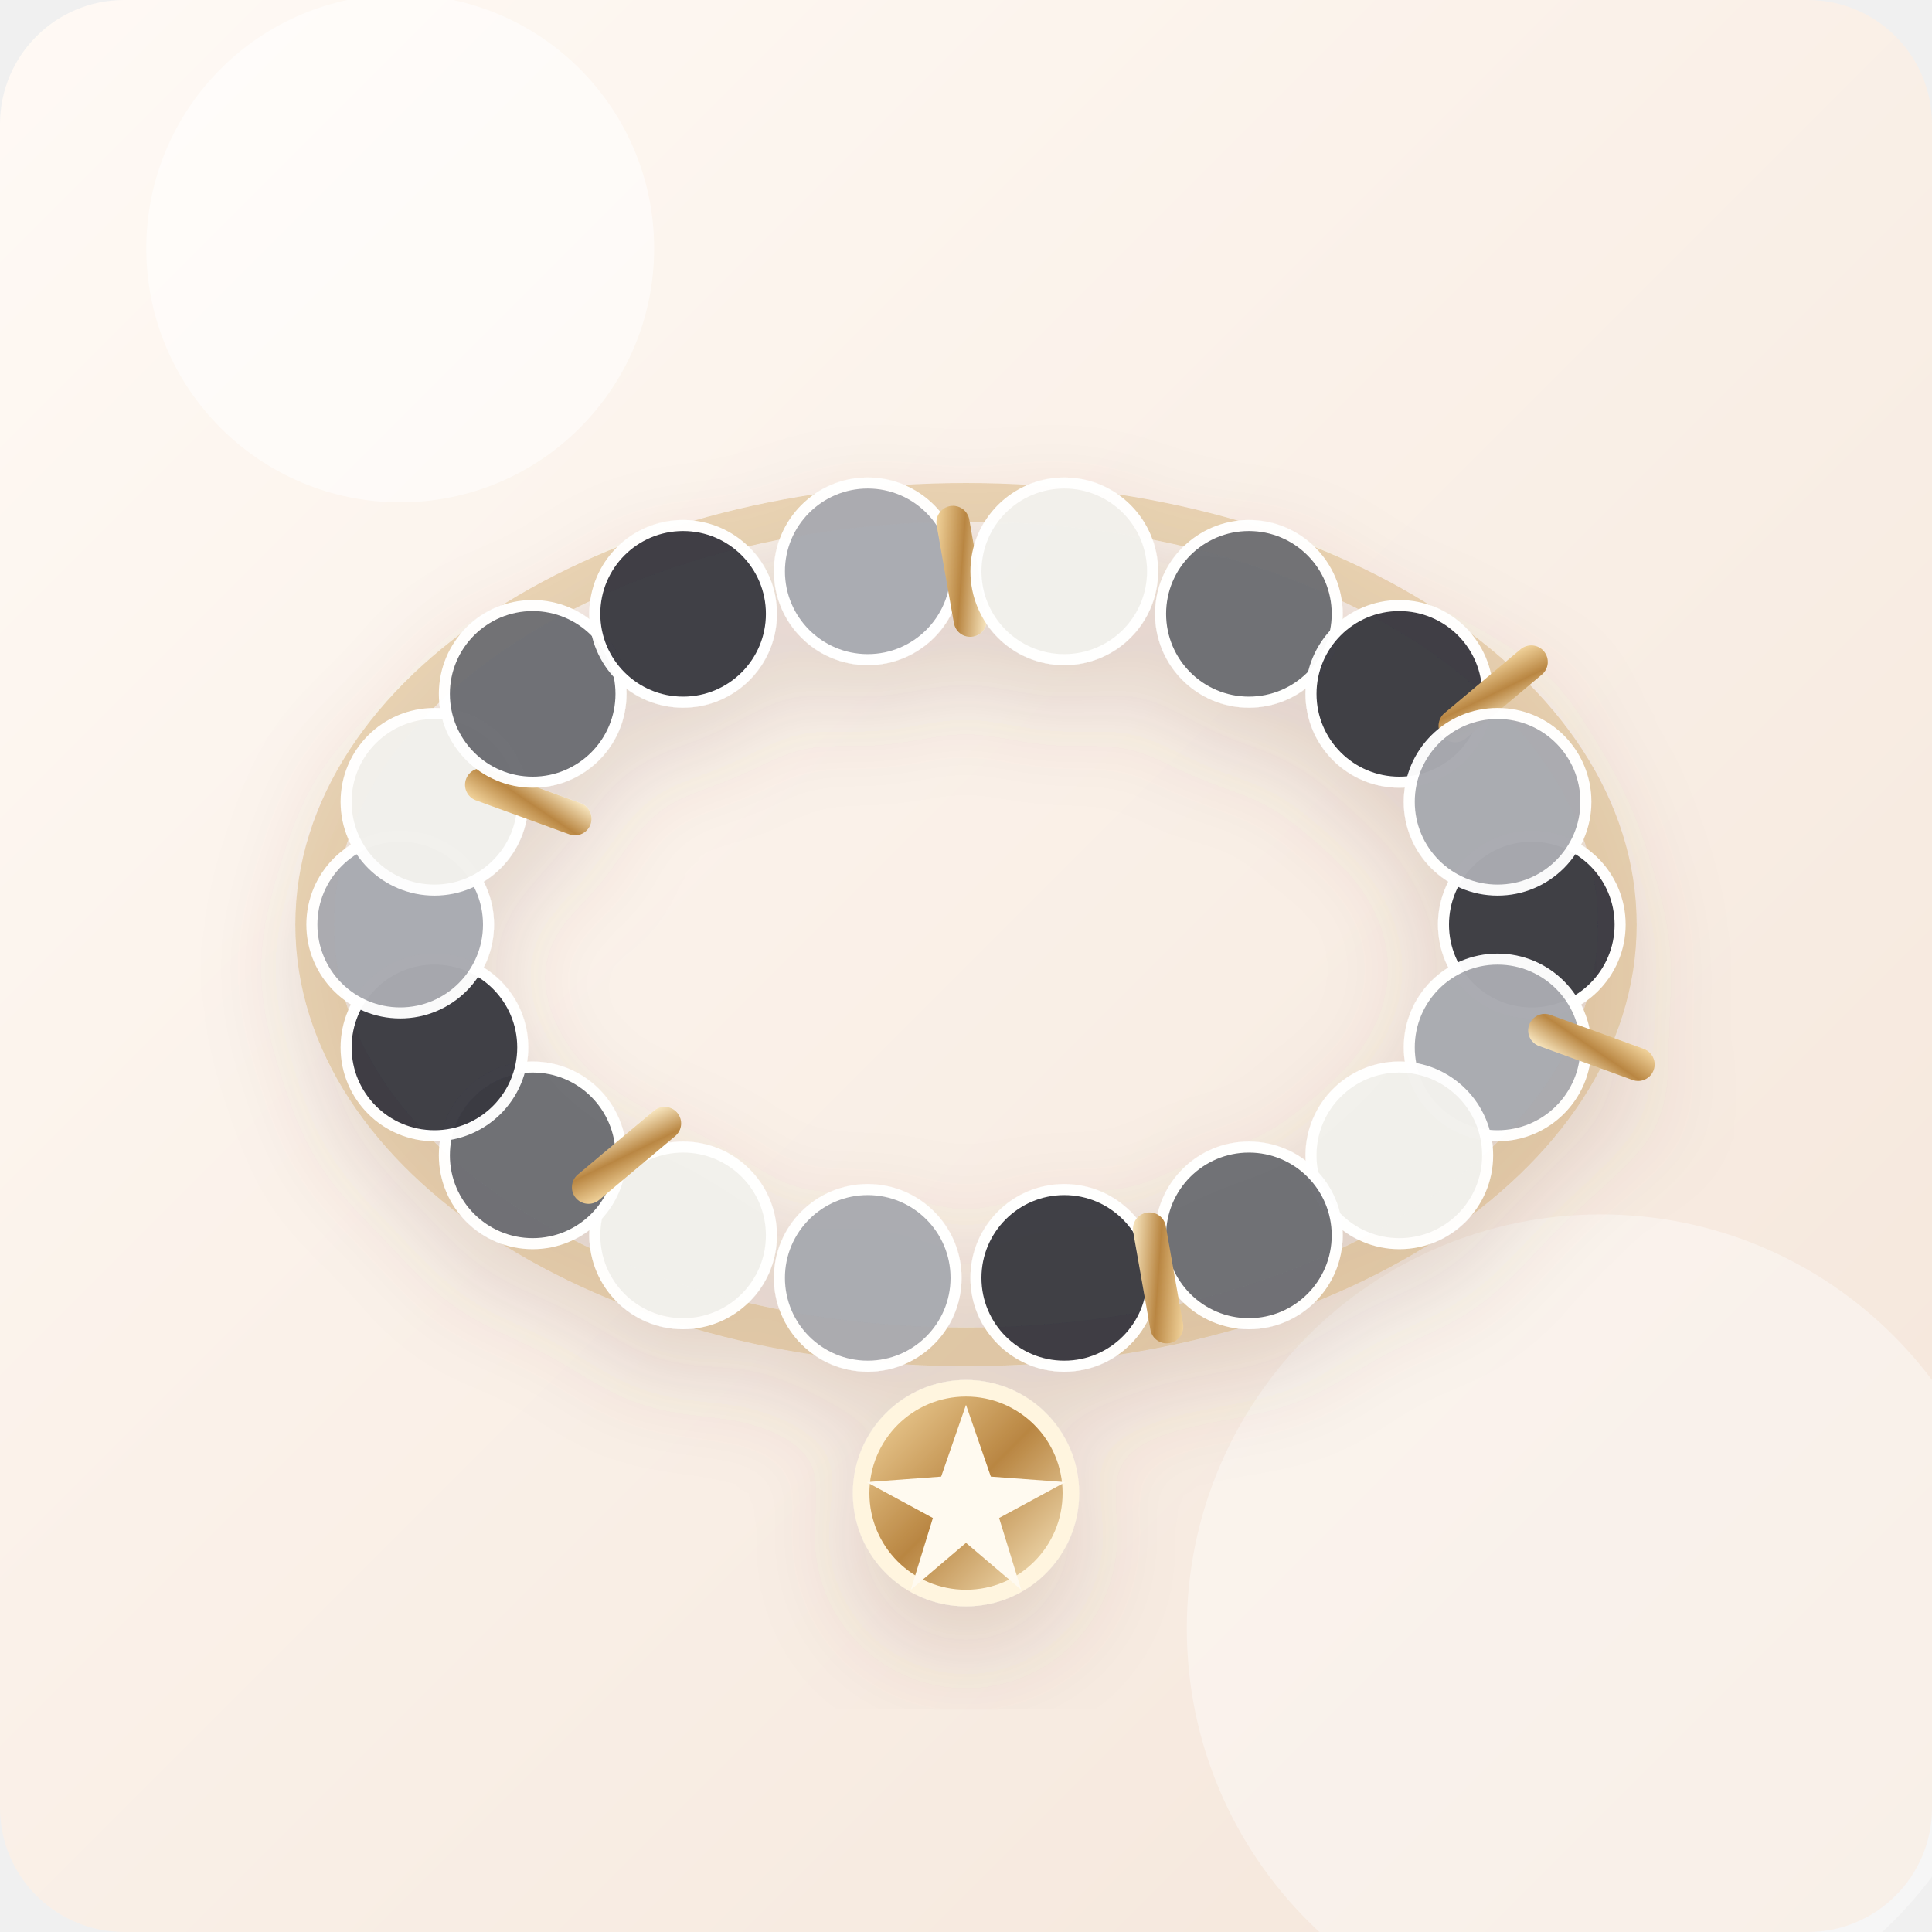
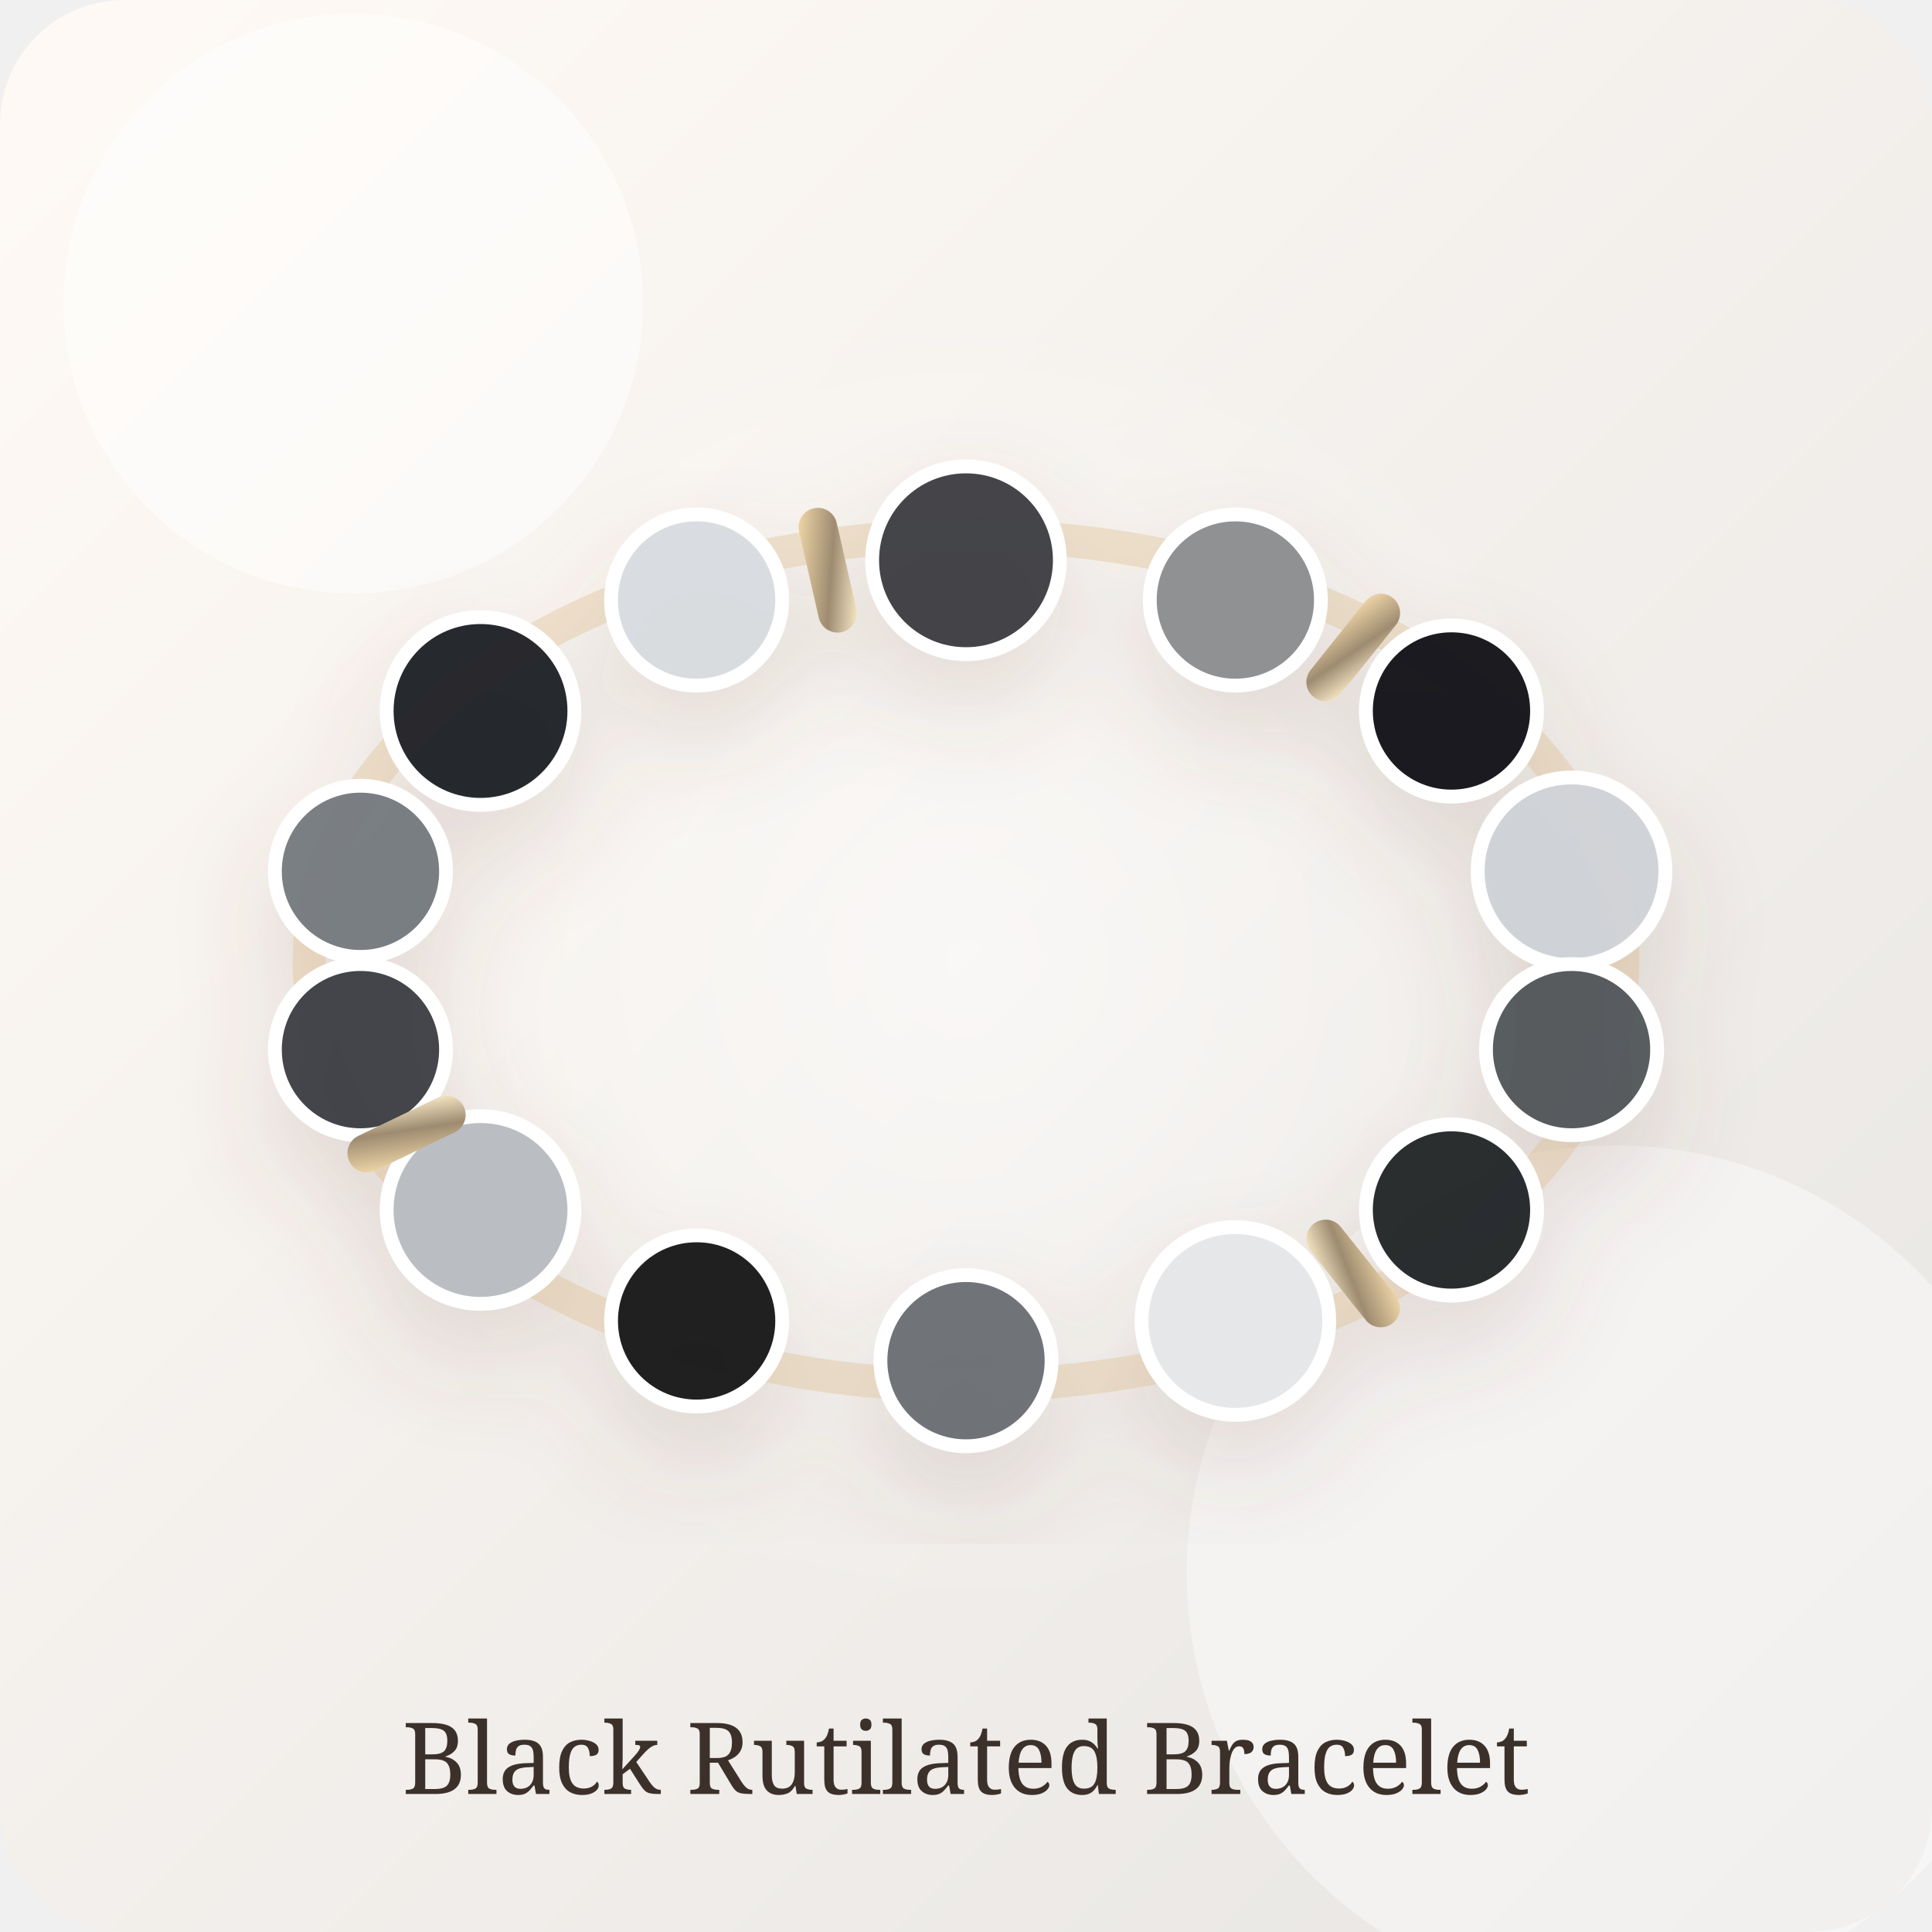
<svg xmlns="http://www.w3.org/2000/svg" viewBox="0 0 700 700">
  <defs>
    <linearGradient id="bg" x1="0" y1="0" x2="1" y2="1">
      <stop offset="0" stop-color="#fffaf5" />
-       <stop offset="1" stop-color="#f4e5d9" />
+       <stop offset="1" stop-color="#e7e5e3" />
+     </linearGradient>
+     <linearGradient id="gold" x1="0" y1="0" x2="1" y2="1">
+       <stop offset="0" stop-color="#f6ddad" />
+       <stop offset=".55" stop-color="#9e8b70" />
+       <stop offset="1" stop-color="#fff1ce" />
    </linearGradient>
    <filter id="shadow">
-       <feDropShadow dx="0" dy="16" stdDeviation="18" flood-color="#73523e" flood-opacity=".18" />
+       <feDropShadow dx="0" dy="18" stdDeviation="18" flood-color="#73523e" flood-opacity=".16" />
    </filter>
-     <linearGradient id="gold" x1="0" y1="0" x2="1" y2="1">
-       <stop offset="0" stop-color="#f7dba5" />
-       <stop offset=".5" stop-color="#b98642" />
-       <stop offset="1" stop-color="#fff1ce" />
-     </linearGradient>
+     <radialGradient id="glow">
+       <stop offset="0" stop-color="#fff" stop-opacity=".86" />
+       <stop offset="1" stop-color="#fff" stop-opacity="0" />
+     </radialGradient>
  </defs>
  <rect width="700" height="700" rx="45" fill="url(#bg)" />
-   <circle cx="145" cy="90" r="92" fill="#fff" opacity=".55" />
-   <circle cx="580" cy="590" r="150" fill="#fff" opacity=".38" />
+   <circle cx="128" cy="110" r="105" fill="#fff" opacity=".52" />
+   <circle cx="585" cy="570" r="155" fill="#fff" opacity=".42" />
+   <circle cx="350" cy="348" r="240" fill="url(#glow)" opacity=".6" />
  <g filter="url(#shadow)">
-     <ellipse cx="350" cy="335" rx="236" ry="153" fill="none" stroke="#d3ad71" stroke-width="14" opacity=".45" />
-     <circle cx="555.0" cy="335.0" r="32" fill="#3a3a42" stroke="#fff" stroke-width="4" opacity=".97" />
-     <circle cx="542.6" cy="379.5" r="32" fill="#a9aab0" stroke="#fff" stroke-width="4" opacity=".97" />
-     <rect x="570.6" y="355.5" width="12" height="48" rx="6" fill="url(#gold)" transform="rotate(110.0 576.6 379.5)" />
-     <circle cx="507.0" cy="418.6" r="32" fill="#f2f1ed" stroke="#fff" stroke-width="4" opacity=".97" />
-     <circle cx="452.5" cy="447.6" r="32" fill="#6d6e73" stroke="#fff" stroke-width="4" opacity=".97" />
-     <circle cx="385.6" cy="463.0" r="32" fill="#3a3a42" stroke="#fff" stroke-width="4" opacity=".97" />
-     <rect x="413.6" y="439.0" width="12" height="48" rx="6" fill="url(#gold)" transform="rotate(170.0 419.6 463.0)" />
-     <circle cx="314.4" cy="463.0" r="32" fill="#a9aab0" stroke="#fff" stroke-width="4" opacity=".97" />
-     <circle cx="247.5" cy="447.6" r="32" fill="#f2f1ed" stroke="#fff" stroke-width="4" opacity=".97" />
-     <circle cx="193.0" cy="418.6" r="32" fill="#6d6e73" stroke="#fff" stroke-width="4" opacity=".97" />
-     <rect x="221.0" y="394.6" width="12" height="48" rx="6" fill="url(#gold)" transform="rotate(230.0 227.0 418.6)" />
-     <circle cx="157.4" cy="379.5" r="32" fill="#3a3a42" stroke="#fff" stroke-width="4" opacity=".97" />
-     <circle cx="145.0" cy="335.0" r="32" fill="#a9aab0" stroke="#fff" stroke-width="4" opacity=".97" />
-     <circle cx="157.4" cy="290.5" r="32" fill="#f2f1ed" stroke="#fff" stroke-width="4" opacity=".97" />
-     <rect x="185.4" y="266.5" width="12" height="48" rx="6" fill="url(#gold)" transform="rotate(290.0 191.4 290.5)" />
-     <circle cx="193.0" cy="251.4" r="32" fill="#6d6e73" stroke="#fff" stroke-width="4" opacity=".97" />
-     <circle cx="247.5" cy="222.4" r="32" fill="#3a3a42" stroke="#fff" stroke-width="4" opacity=".97" />
-     <circle cx="314.4" cy="207.0" r="32" fill="#a9aab0" stroke="#fff" stroke-width="4" opacity=".97" />
-     <rect x="342.4" y="183.0" width="12" height="48" rx="6" fill="url(#gold)" transform="rotate(350.0 348.4 207.0)" />
-     <circle cx="385.6" cy="207.0" r="32" fill="#f2f1ed" stroke="#fff" stroke-width="4" opacity=".97" />
-     <circle cx="452.5" cy="222.4" r="32" fill="#6d6e73" stroke="#fff" stroke-width="4" opacity=".97" />
-     <circle cx="507.0" cy="251.4" r="32" fill="#3a3a42" stroke="#fff" stroke-width="4" opacity=".97" />
-     <rect x="535.0" y="227.4" width="12" height="48" rx="6" fill="url(#gold)" transform="rotate(410.0 541.0 251.4)" />
-     <circle cx="542.6" cy="290.5" r="32" fill="#a9aab0" stroke="#fff" stroke-width="4" opacity=".97" />
-     <g transform="translate(350 507)">
-       <line x1="0" y1="-38" x2="0" y2="0" stroke="url(#gold)" stroke-width="6" />
-       <circle cx="0" cy="34" r="38" fill="url(#gold)" stroke="#fff5df" stroke-width="6" />
-       <path d="M0 2 L9 28 L36 30 L12 43 L20 69 L0 52 L-20 69 L-12 43 L-36 30 L-9 28Z" fill="#fffaf0" />
-     </g>
+     <ellipse cx="350" cy="348" rx="238" ry="154" fill="none" stroke="#d3ad71" stroke-width="12" opacity=".28" />
+     <circle cx="350.0" cy="203.0" r="34" fill="#3f4144" stroke="#fff" stroke-width="5" opacity=".98" />
+     <circle cx="447.6" cy="217.4" r="31" fill="#8d8f91" stroke="#fff" stroke-width="5" opacity=".98" />
+     <circle cx="525.9" cy="257.6" r="31" fill="#161719" stroke="#fff" stroke-width="5" opacity=".98" />
+     <circle cx="569.4" cy="315.7" r="34" fill="#cfd2d6" stroke="#fff" stroke-width="5" opacity=".98" />
+     <circle cx="569.4" cy="380.3" r="31" fill="#55585b" stroke="#fff" stroke-width="5" opacity=".98" />
+     <circle cx="525.9" cy="438.4" r="31" fill="#27292c" stroke="#fff" stroke-width="5" opacity=".98" />
+     <circle cx="447.6" cy="478.6" r="34" fill="#e6e7e9" stroke="#fff" stroke-width="5" opacity=".98" />
+     <circle cx="350.0" cy="493.0" r="31" fill="#6d7074" stroke="#fff" stroke-width="5" opacity=".98" />
+     <circle cx="252.4" cy="478.6" r="31" fill="#191a1d" stroke="#fff" stroke-width="5" opacity=".98" />
+     <circle cx="174.1" cy="438.4" r="34" fill="#b9bdc2" stroke="#fff" stroke-width="5" opacity=".98" />
+     <circle cx="130.6" cy="380.3" r="31" fill="#404246" stroke="#fff" stroke-width="5" opacity=".98" />
+     <circle cx="130.6" cy="315.7" r="31" fill="#777b81" stroke="#fff" stroke-width="5" opacity=".98" />
+     <circle cx="174.1" cy="257.6" r="34" fill="#24262a" stroke="#fff" stroke-width="5" opacity=".98" />
+     <circle cx="252.4" cy="217.4" r="31" fill="#d8dbdf" stroke="#fff" stroke-width="5" opacity=".98" />
+     <rect x="483.3" y="211.6" width="14" height="46" rx="7" fill="url(#gold)" transform="rotate(38.6 490.3 234.6)" />
+     <rect x="483.3" y="438.4" width="14" height="46" rx="7" fill="url(#gold)" transform="rotate(141.4 490.3 461.4)" />
+     <rect x="140.3" y="387.9" width="14" height="46" rx="7" fill="url(#gold)" transform="rotate(244.3 147.3 410.9)" />
+     <rect x="292.9" y="183.6" width="14" height="46" rx="7" fill="url(#gold)" transform="rotate(347.1 299.9 206.6)" />
  </g>
+   <text x="350" y="650" text-anchor="middle" font-family="Georgia,serif" font-size="36" fill="#3c302a">Black Rutilated Bracelet</text>
</svg>
